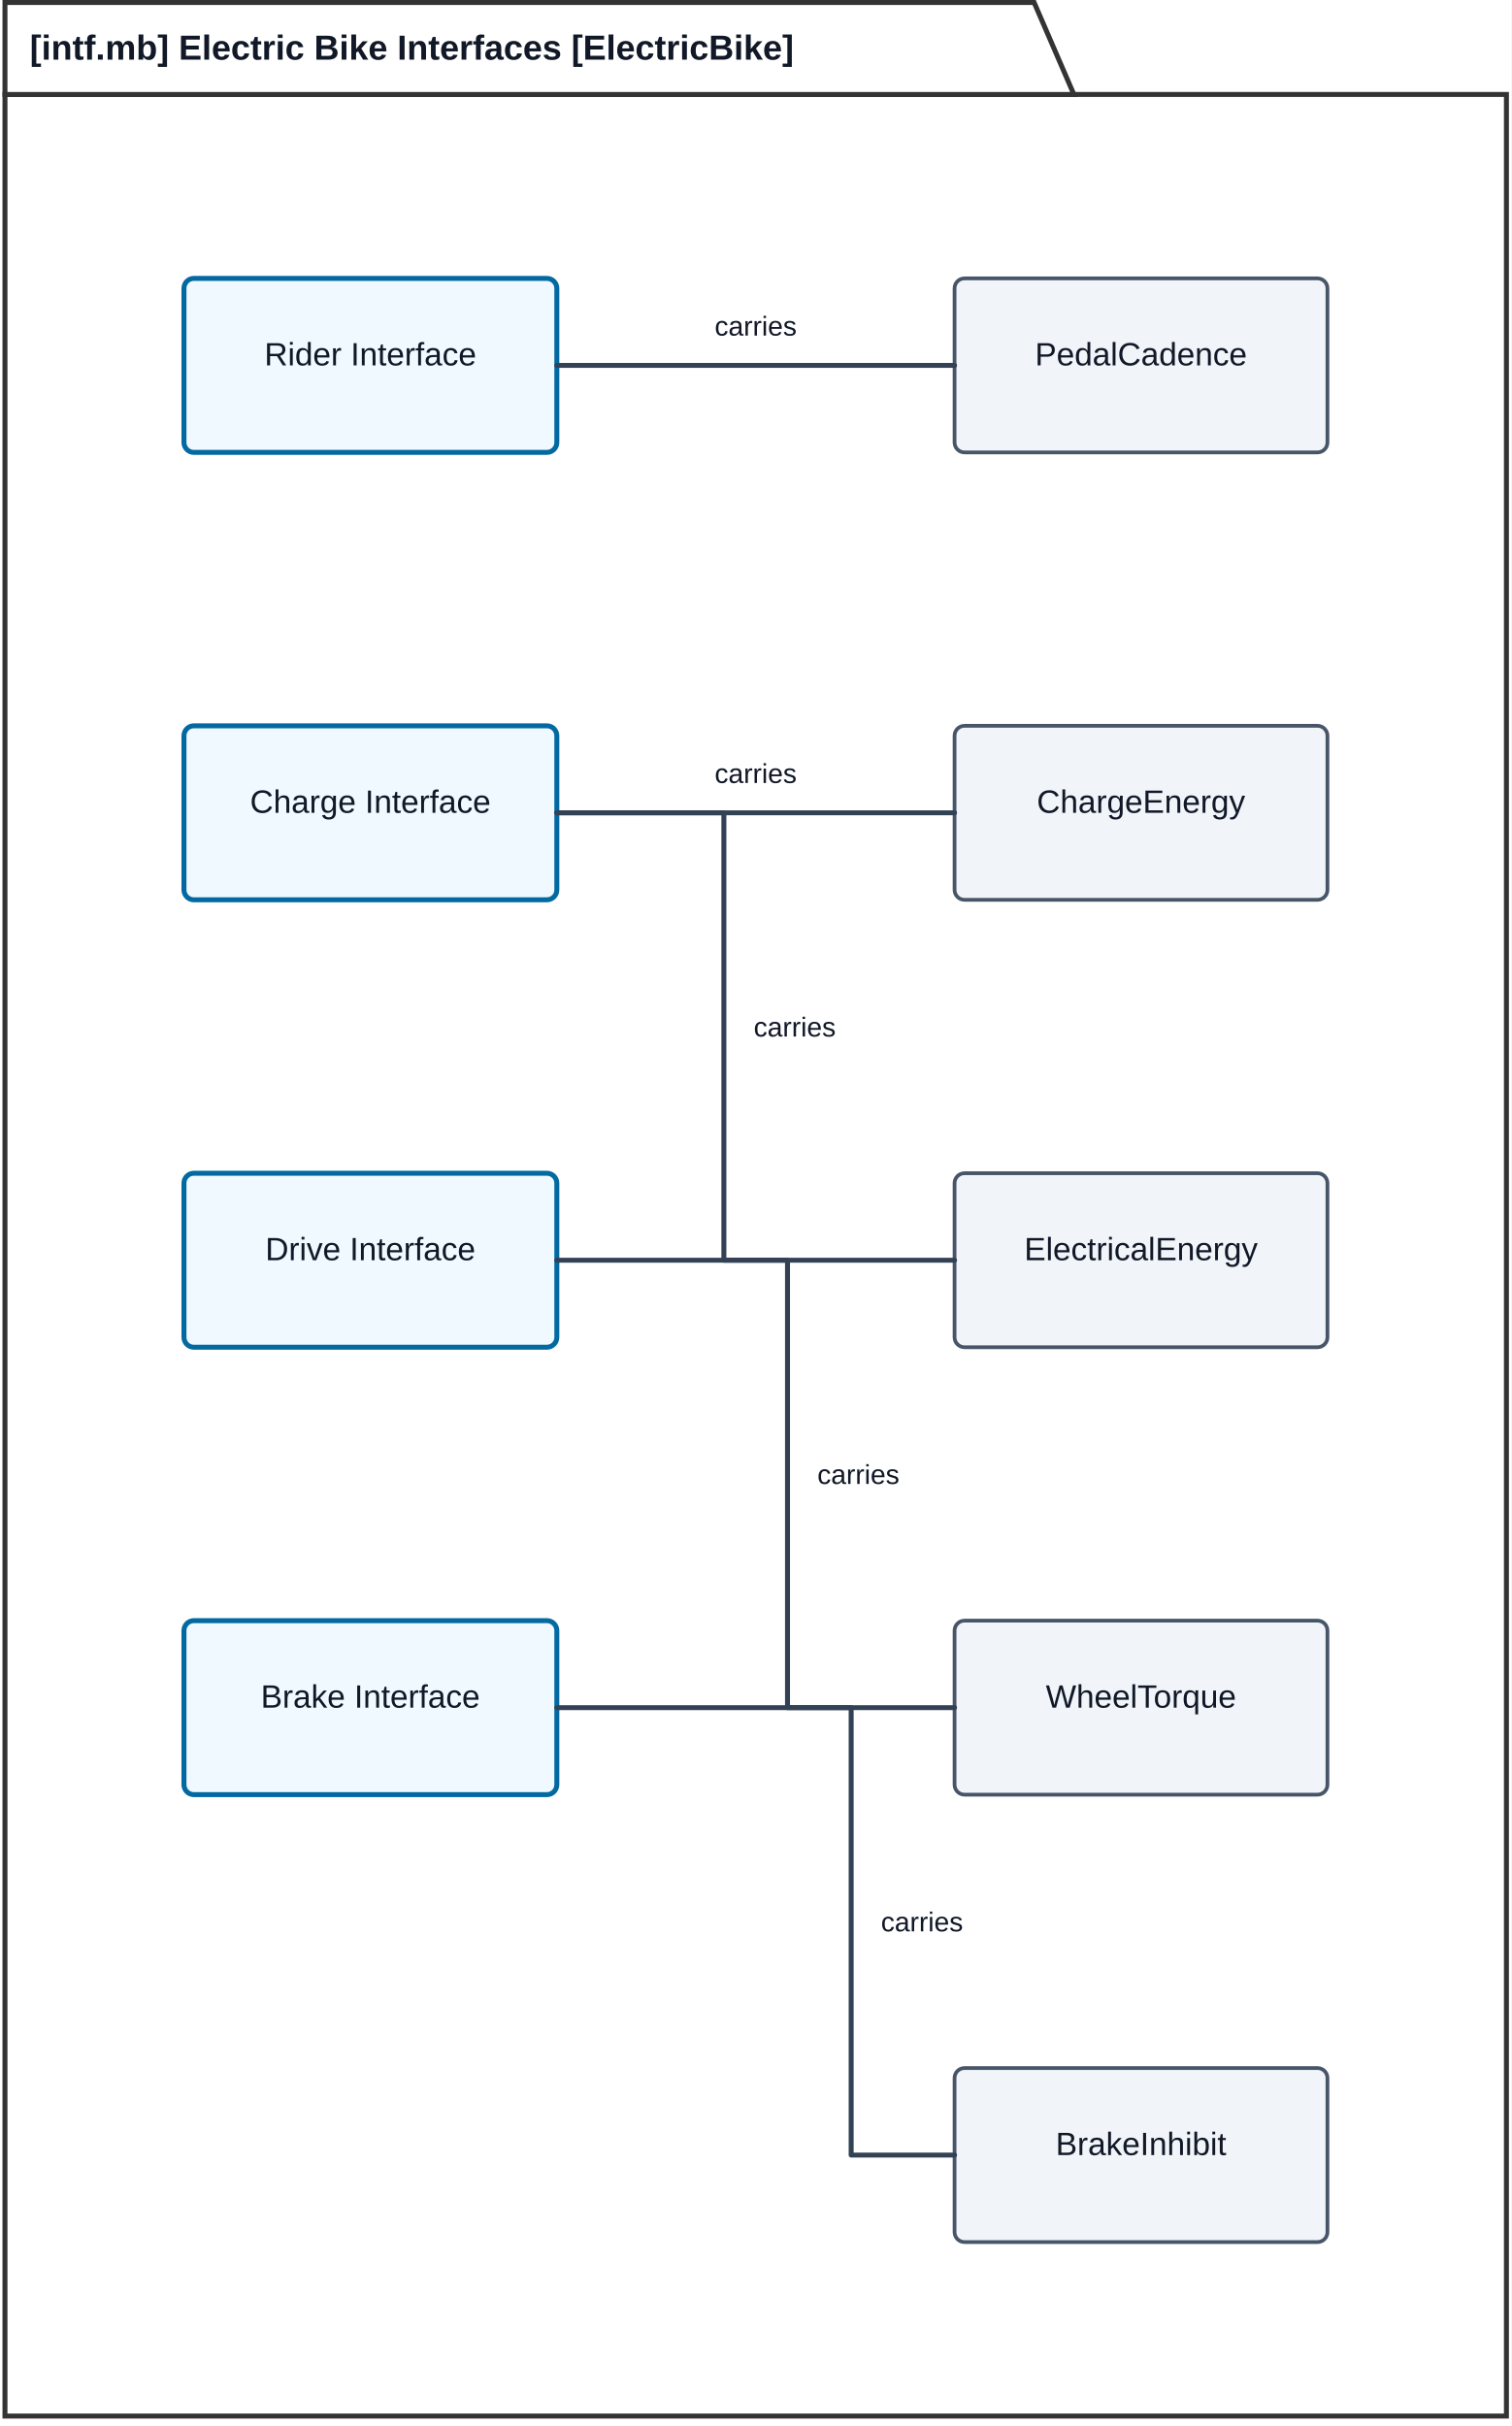
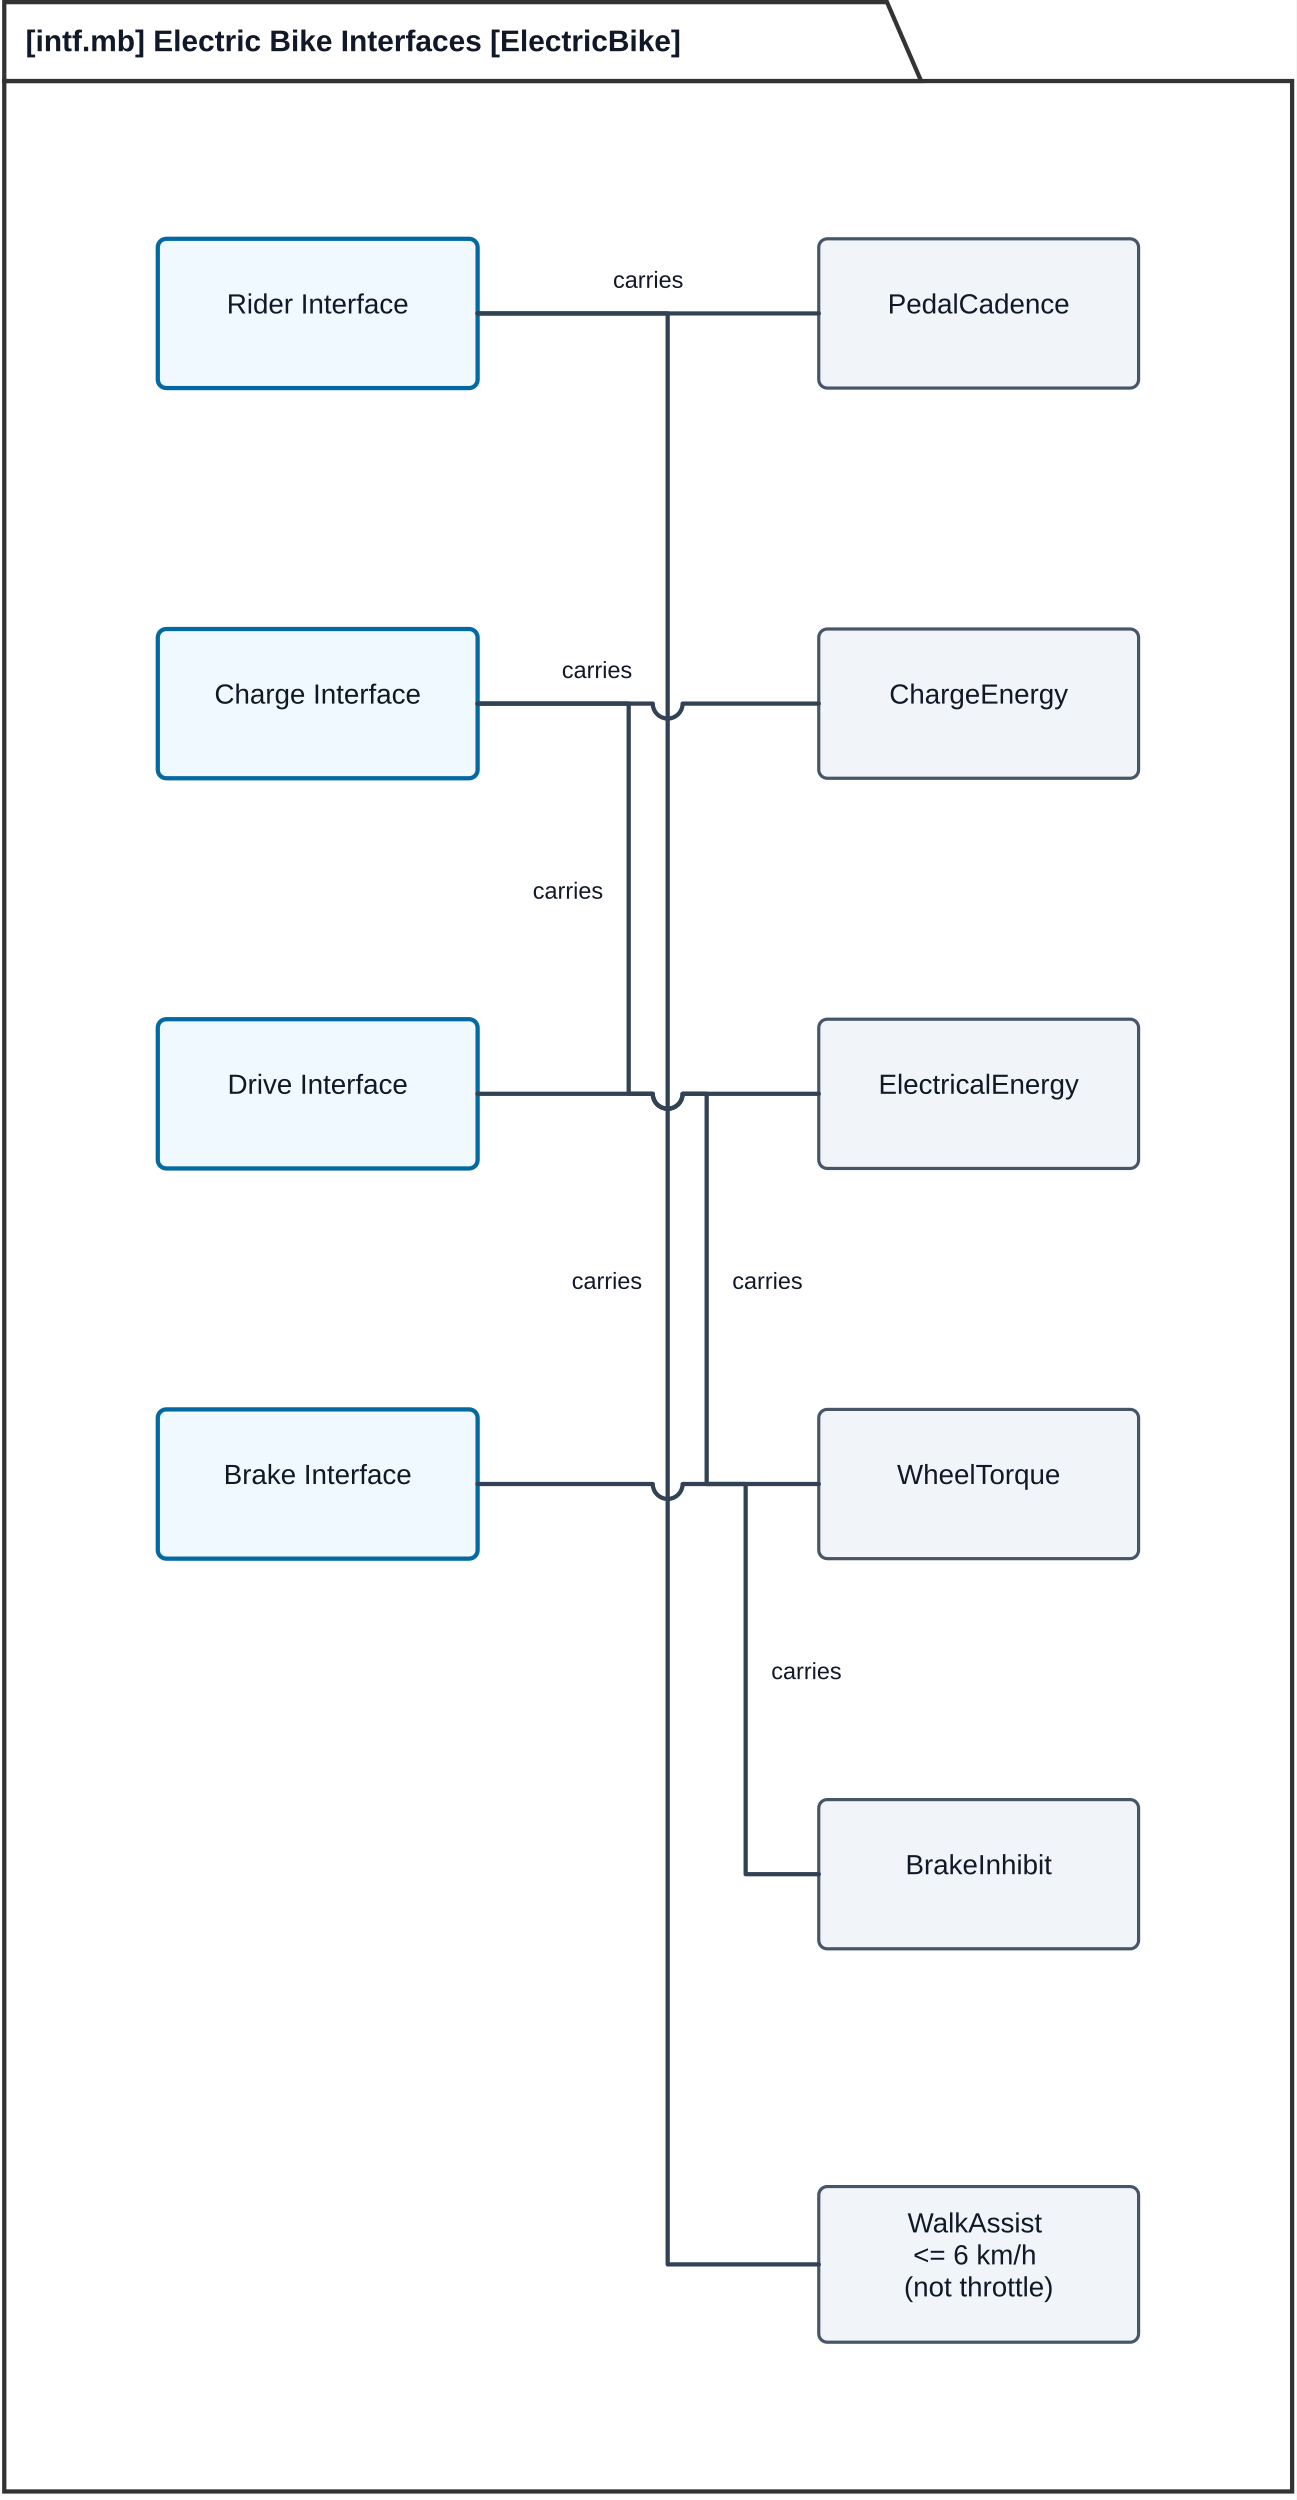
- <svg xmlns="http://www.w3.org/2000/svg" width="608" height="976" viewBox="0 0 608 976">
+ <svg xmlns="http://www.w3.org/2000/svg" width="608" height="1172.5" viewBox="0 0 608 1172.5">
  <defs>
    <style>text{font-family:Arial,Helvetica,sans-serif;fill:#111827}.label{font-size:13px}.small{font-size:11px}.header{font-size:14px;font-weight:600}</style>
    <marker id="arrow" markerWidth="8" markerHeight="6" refX="8" refY="3" orient="auto">
      <polygon points="0 0,8 3,0 6" fill="#1D4ED8" />
    </marker>
    <marker id="arrow-dark" markerWidth="8" markerHeight="6" refX="8" refY="3" orient="auto">
      <polygon points="0 0,8 3,0 6" fill="#334155" />
    </marker>
    <marker id="composition" markerWidth="12" markerHeight="12" refX="0" refY="6" orient="auto" markerUnits="strokeWidth">
      <polygon points="0 6,6 0,12 6,6 12" fill="#111827" stroke="#111827" />
    </marker>
  </defs>
-   <rect x="0" y="0" width="608" height="976" fill="#FFFFFF" />
-   <rect x="2" y="38" width="604" height="934" fill="none" stroke="#333333" stroke-width="2" />
+   <rect x="0" y="0" width="608" height="1172.5" fill="#FFFFFF" />
+   <rect x="2" y="38" width="604" height="1130.5" fill="none" stroke="#333333" stroke-width="2" />
  <path d="M 2 1 H 416 L 432 38 H 2 Z" fill="#FFFFFF" stroke="#333333" stroke-width="2" />
  <text class="header" x="12" y="24">[intf.mb] Electric Bike Interfaces [ElectricBike]</text>
-   <rect x="2" y="38" width="604" height="936" fill="none" stroke="#333333" stroke-width="0" />
+   <rect x="2" y="38" width="604" height="1132.5" fill="none" stroke="#333333" stroke-width="0" />
  <g transform="translate(2,40)">
    <rect id="RiderInterface" x="72" y="72" width="150" height="70" rx="4" fill="#F0F9FF" stroke="#0369A1" stroke-width="2" />
    <text class="label" text-anchor="middle" x="147" y="107">Rider Interface</text>
-     <rect id="ChargeInterface" x="72" y="252" width="150" height="70" rx="4" fill="#F0F9FF" stroke="#0369A1" stroke-width="2" />
-     <text class="label" text-anchor="middle" x="147" y="287">Charge Interface</text>
-     <rect id="DriveInterface" x="72" y="432" width="150" height="70" rx="4" fill="#F0F9FF" stroke="#0369A1" stroke-width="2" />
-     <text class="label" text-anchor="middle" x="147" y="467">Drive Interface</text>
-     <rect id="BrakeInterface" x="72" y="612" width="150" height="70" rx="4" fill="#F0F9FF" stroke="#0369A1" stroke-width="2" />
-     <text class="label" text-anchor="middle" x="147" y="647">Brake Interface</text>
+     <rect id="ChargeInterface" x="72" y="255" width="150" height="70" rx="4" fill="#F0F9FF" stroke="#0369A1" stroke-width="2" />
+     <text class="label" text-anchor="middle" x="147" y="290">Charge Interface</text>
+     <rect id="DriveInterface" x="72" y="438" width="150" height="70" rx="4" fill="#F0F9FF" stroke="#0369A1" stroke-width="2" />
+     <text class="label" text-anchor="middle" x="147" y="473">Drive Interface</text>
+     <rect id="BrakeInterface" x="72" y="621" width="150" height="70" rx="4" fill="#F0F9FF" stroke="#0369A1" stroke-width="2" />
+     <text class="label" text-anchor="middle" x="147" y="656">Brake Interface</text>
    <rect id="PedalCadence" x="382" y="72" width="150" height="70" rx="4" fill="#F1F5F9" stroke="#475569" stroke-width="1.5" />
    <text class="label" text-anchor="middle" x="457" y="107">PedalCadence</text>
-     <rect id="ChargeEnergy" x="382" y="252" width="150" height="70" rx="4" fill="#F1F5F9" stroke="#475569" stroke-width="1.5" />
-     <text class="label" text-anchor="middle" x="457" y="287">ChargeEnergy</text>
-     <rect id="ElectricalEnergy" x="382" y="432" width="150" height="70" rx="4" fill="#F1F5F9" stroke="#475569" stroke-width="1.5" />
-     <text class="label" text-anchor="middle" x="457" y="467">ElectricalEnergy</text>
-     <rect id="WheelTorque" x="382" y="612" width="150" height="70" rx="4" fill="#F1F5F9" stroke="#475569" stroke-width="1.5" />
-     <text class="label" text-anchor="middle" x="457" y="647">WheelTorque</text>
-     <rect id="BrakeInhibit" x="382" y="792" width="150" height="70" rx="4" fill="#F1F5F9" stroke="#475569" stroke-width="1.5" />
-     <text class="label" text-anchor="middle" x="457" y="827">BrakeInhibit</text>
+     <rect id="WalkAssistCommand" x="382" y="985.5" width="150" height="73" rx="4" fill="#F1F5F9" stroke="#475569" stroke-width="1.5" />
+     <text class="label" text-anchor="middle">
+       <tspan x="457" y="1007">WalkAssist</tspan>
+       <tspan x="457" dy="15">&lt;= 6 km/h</tspan>
+       <tspan x="457" dy="15">(not throttle)</tspan>
+     </text>
+     <rect id="ChargeEnergy" x="382" y="255" width="150" height="70" rx="4" fill="#F1F5F9" stroke="#475569" stroke-width="1.5" />
+     <text class="label" text-anchor="middle" x="457" y="290">ChargeEnergy</text>
+     <rect id="ElectricalEnergy" x="382" y="438" width="150" height="70" rx="4" fill="#F1F5F9" stroke="#475569" stroke-width="1.5" />
+     <text class="label" text-anchor="middle" x="457" y="473">ElectricalEnergy</text>
+     <rect id="WheelTorque" x="382" y="621" width="150" height="70" rx="4" fill="#F1F5F9" stroke="#475569" stroke-width="1.5" />
+     <text class="label" text-anchor="middle" x="457" y="656">WheelTorque</text>
+     <rect id="BrakeInhibit" x="382" y="804" width="150" height="70" rx="4" fill="#F1F5F9" stroke="#475569" stroke-width="1.5" />
+     <text class="label" text-anchor="middle" x="457" y="839">BrakeInhibit</text>
    <path d="M 222,107 L 382,107" fill="none" stroke="#334155" stroke-width="2" stroke-linejoin="round" stroke-linecap="round" />
-     <path d="M 222,287 L 382,287" fill="none" stroke="#334155" stroke-width="2" stroke-linejoin="round" stroke-linecap="round" />
-     <path d="M 222,287 L 289.2,287 L 289.2,467 L 382,467" fill="none" stroke="#334155" stroke-width="2" stroke-linejoin="round" stroke-linecap="round" />
-     <path d="M 222,467 L 314.8,467 L 314.8,647 L 382,647" fill="none" stroke="#334155" stroke-width="2" stroke-linejoin="round" stroke-linecap="round" />
-     <path d="M 222,647 L 340.4,647 L 340.4,827 L 382,827" fill="none" stroke="#334155" stroke-width="2" stroke-linejoin="round" stroke-linecap="round" />
+     <path d="M 222,107 L 311.143,107 L 311.143,1022 L 382,1022" fill="none" stroke="#334155" stroke-width="2" stroke-linejoin="round" stroke-linecap="round" />
+     <path d="M 222,290 L 304.143,290 A 7 7 0 0 0 318.143,290 L 382,290" fill="none" stroke="#334155" stroke-width="2" stroke-linejoin="round" stroke-linecap="round" />
+     <path d="M 222,290 L 292.857,290 L 292.857,473 L 304.143,473 A 7 7 0 0 0 318.143,473 L 382,473" fill="none" stroke="#334155" stroke-width="2" stroke-linejoin="round" stroke-linecap="round" />
+     <path d="M 222,473 L 304.143,473 A 7 7 0 0 0 318.143,473 L 329.429,473 L 329.429,656 L 382,656" fill="none" stroke="#334155" stroke-width="2" stroke-linejoin="round" stroke-linecap="round" />
+     <path d="M 222,656 L 304.143,656 A 7 7 0 0 0 318.143,656 L 347.714,656 L 347.714,839 L 382,839" fill="none" stroke="#334155" stroke-width="2" stroke-linejoin="round" stroke-linecap="round" />
    <text class="small" text-anchor="middle" x="302" y="95">carries</text>
-     <text class="small" text-anchor="middle" x="302" y="275">carries</text>
-     <text class="small" x="301.2" y="377">carries</text>
-     <text class="small" x="326.8" y="557">carries</text>
-     <text class="small" x="352.4" y="737">carries</text>
+     <text class="small" text-anchor="end" x="299.143" y="564.5">carries</text>
+     <text class="small" text-anchor="middle" x="278" y="278">carries</text>
+     <text class="small" text-anchor="end" x="280.857" y="381.5">carries</text>
+     <text class="small" x="341.429" y="564.5">carries</text>
+     <text class="small" x="359.714" y="747.5">carries</text>
  </g>
</svg>
